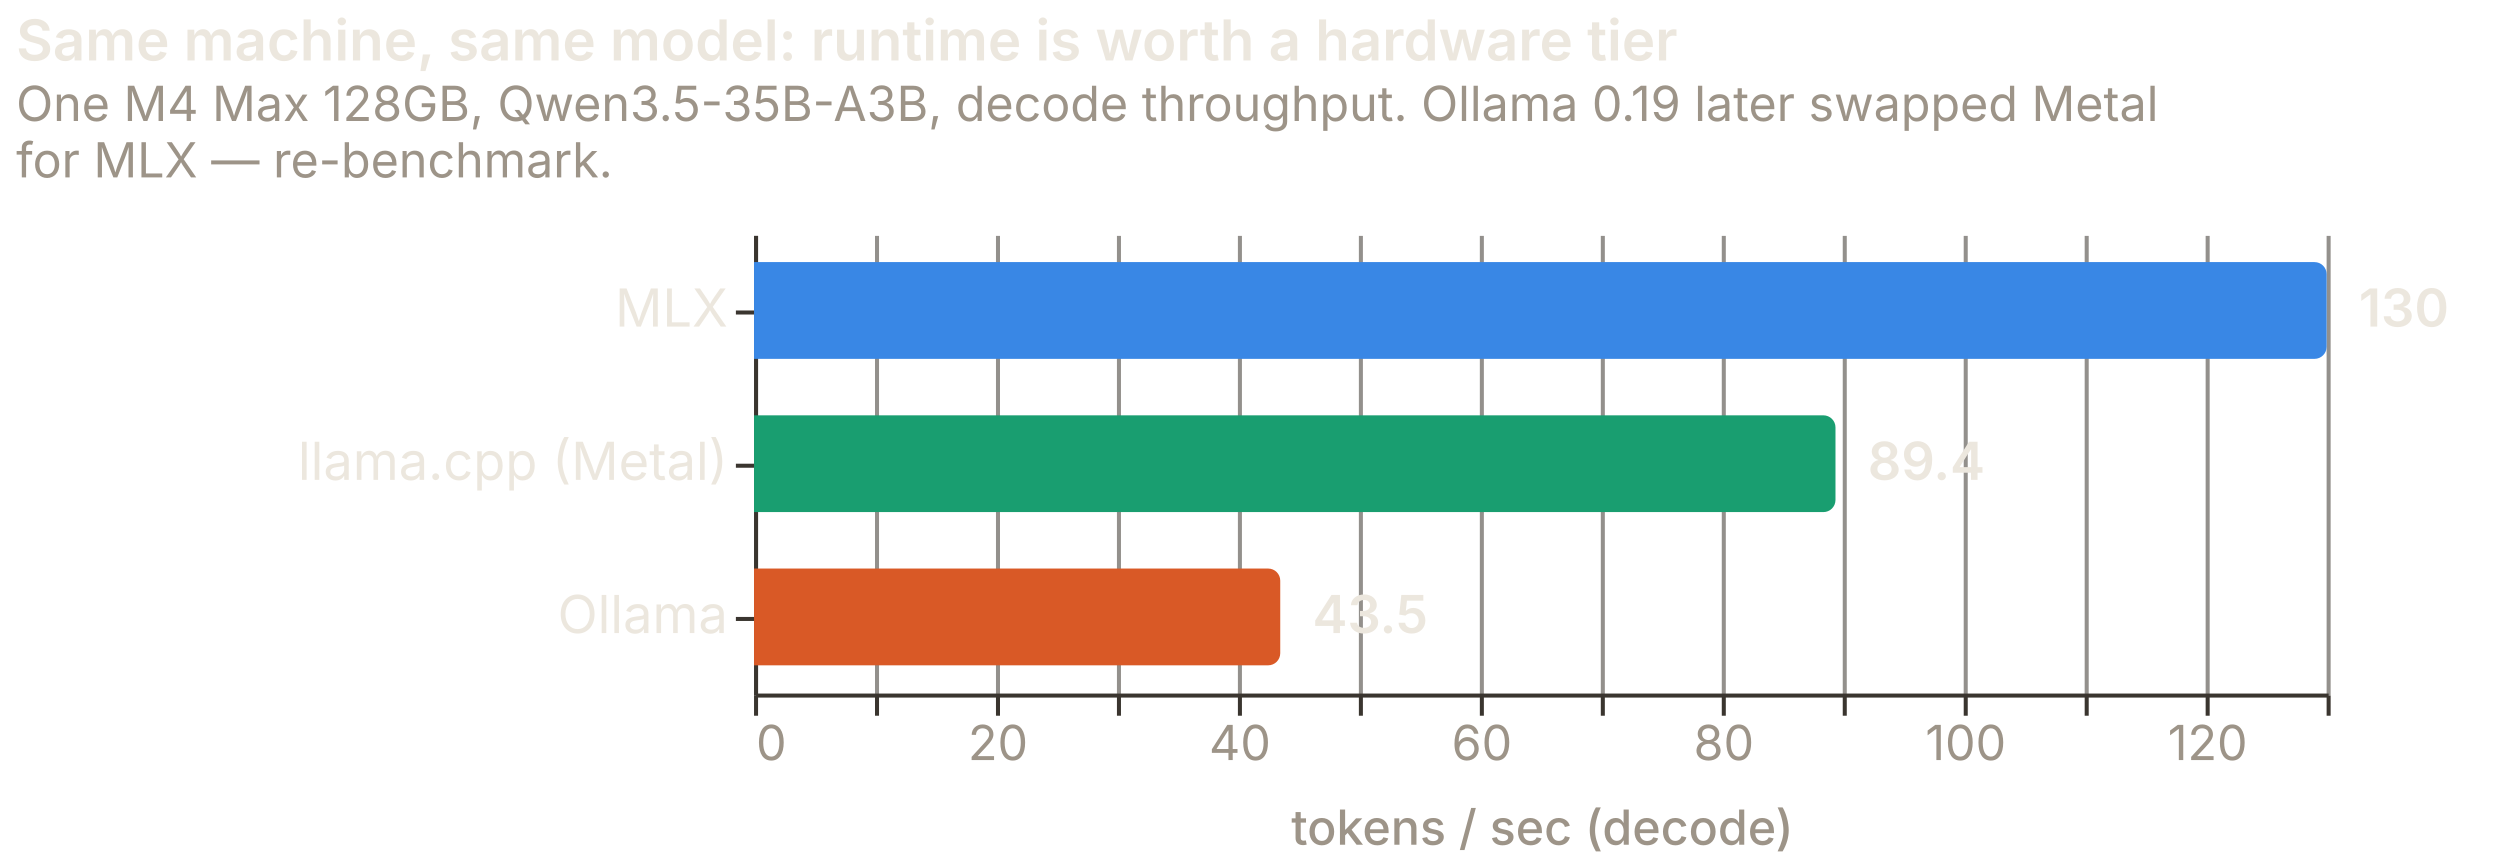
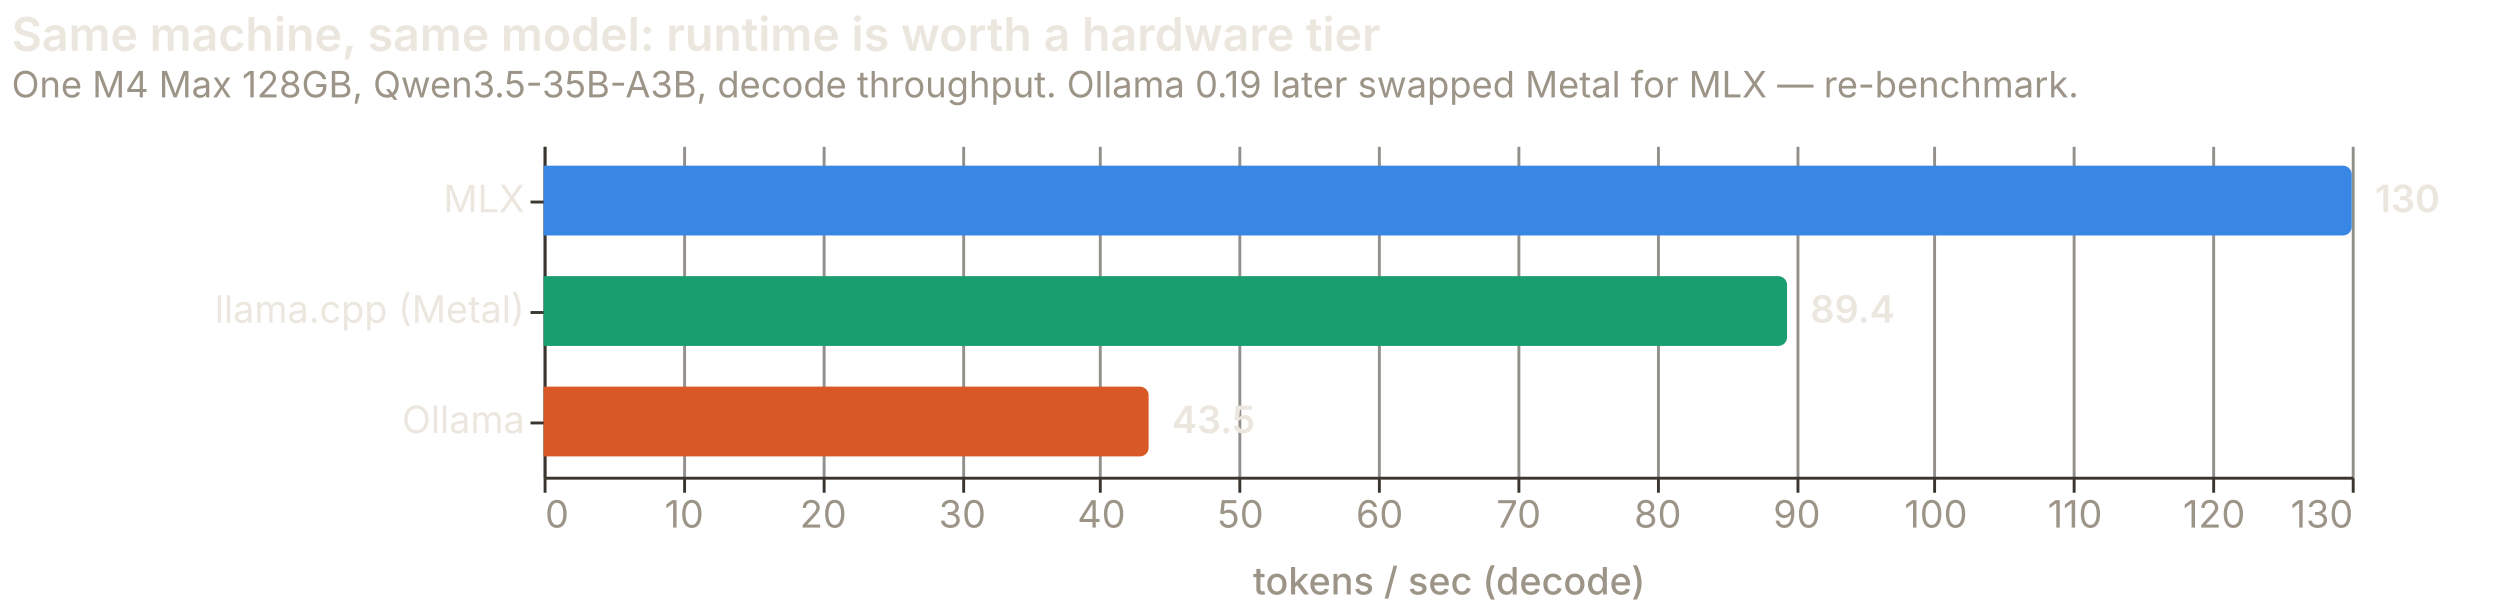
- <svg xmlns="http://www.w3.org/2000/svg" version="1.1" class="marks" width="620" height="215" viewBox="0 0 620 215">
-   <g fill="none" stroke-miterlimit="4" transform="translate(187,58)">
+ <svg xmlns="http://www.w3.org/2000/svg" version="1.1" class="marks" width="860" height="211" viewBox="0 0 860 211">
+   <g fill="none" stroke-miterlimit="4" transform="translate(187,50)">
    <g class="mark-group role-frame root" role="graphics-object" aria-roledescription="group mark container">
      <g transform="translate(0,0)">
-         <path class="background" aria-hidden="true" d="M0,0h390v114h-390Z" />
+         <path class="background" aria-hidden="true" d="M0,0h622v114h-622Z" />
        <g>
          <g class="mark-group role-axis" aria-hidden="true">
            <g transform="translate(0.5,114.5)">
              <path class="background" aria-hidden="true" d="M0,0h0v0h0Z" pointer-events="none" />
              <g>
                <g class="mark-rule role-axis-grid" pointer-events="none">
                  <line transform="translate(0,0)" x2="0" y2="-114" stroke="#3a352f" stroke-opacity="0.55" stroke-width="1" opacity="1" />
-                   <line transform="translate(30,0)" x2="0" y2="-114" stroke="#3a352f" stroke-opacity="0.55" stroke-width="1" opacity="1" />
-                   <line transform="translate(60,0)" x2="0" y2="-114" stroke="#3a352f" stroke-opacity="0.55" stroke-width="1" opacity="1" />
-                   <line transform="translate(90,0)" x2="0" y2="-114" stroke="#3a352f" stroke-opacity="0.55" stroke-width="1" opacity="1" />
-                   <line transform="translate(120,0)" x2="0" y2="-114" stroke="#3a352f" stroke-opacity="0.55" stroke-width="1" opacity="1" />
-                   <line transform="translate(150,0)" x2="0" y2="-114" stroke="#3a352f" stroke-opacity="0.55" stroke-width="1" opacity="1" />
-                   <line transform="translate(180,0)" x2="0" y2="-114" stroke="#3a352f" stroke-opacity="0.55" stroke-width="1" opacity="1" />
-                   <line transform="translate(210,0)" x2="0" y2="-114" stroke="#3a352f" stroke-opacity="0.55" stroke-width="1" opacity="1" />
-                   <line transform="translate(240,0)" x2="0" y2="-114" stroke="#3a352f" stroke-opacity="0.55" stroke-width="1" opacity="1" />
-                   <line transform="translate(270,0)" x2="0" y2="-114" stroke="#3a352f" stroke-opacity="0.55" stroke-width="1" opacity="1" />
-                   <line transform="translate(300,0)" x2="0" y2="-114" stroke="#3a352f" stroke-opacity="0.55" stroke-width="1" opacity="1" />
-                   <line transform="translate(330,0)" x2="0" y2="-114" stroke="#3a352f" stroke-opacity="0.55" stroke-width="1" opacity="1" />
-                   <line transform="translate(360,0)" x2="0" y2="-114" stroke="#3a352f" stroke-opacity="0.55" stroke-width="1" opacity="1" />
-                   <line transform="translate(390,0)" x2="0" y2="-114" stroke="#3a352f" stroke-opacity="0.55" stroke-width="1" opacity="1" />
+                   <line transform="translate(48,0)" x2="0" y2="-114" stroke="#3a352f" stroke-opacity="0.55" stroke-width="1" opacity="1" />
+                   <line transform="translate(96,0)" x2="0" y2="-114" stroke="#3a352f" stroke-opacity="0.55" stroke-width="1" opacity="1" />
+                   <line transform="translate(144,0)" x2="0" y2="-114" stroke="#3a352f" stroke-opacity="0.55" stroke-width="1" opacity="1" />
+                   <line transform="translate(191,0)" x2="0" y2="-114" stroke="#3a352f" stroke-opacity="0.55" stroke-width="1" opacity="1" />
+                   <line transform="translate(239,0)" x2="0" y2="-114" stroke="#3a352f" stroke-opacity="0.55" stroke-width="1" opacity="1" />
+                   <line transform="translate(287,0)" x2="0" y2="-114" stroke="#3a352f" stroke-opacity="0.55" stroke-width="1" opacity="1" />
+                   <line transform="translate(335,0)" x2="0" y2="-114" stroke="#3a352f" stroke-opacity="0.55" stroke-width="1" opacity="1" />
+                   <line transform="translate(383,0)" x2="0" y2="-114" stroke="#3a352f" stroke-opacity="0.55" stroke-width="1" opacity="1" />
+                   <line transform="translate(431,0)" x2="0" y2="-114" stroke="#3a352f" stroke-opacity="0.55" stroke-width="1" opacity="1" />
+                   <line transform="translate(478,0)" x2="0" y2="-114" stroke="#3a352f" stroke-opacity="0.55" stroke-width="1" opacity="1" />
+                   <line transform="translate(526,0)" x2="0" y2="-114" stroke="#3a352f" stroke-opacity="0.55" stroke-width="1" opacity="1" />
+                   <line transform="translate(574,0)" x2="0" y2="-114" stroke="#3a352f" stroke-opacity="0.55" stroke-width="1" opacity="1" />
+                   <line transform="translate(622,0)" x2="0" y2="-114" stroke="#3a352f" stroke-opacity="0.55" stroke-width="1" opacity="1" />
                </g>
              </g>
              <path class="foreground" aria-hidden="true" d="" pointer-events="none" display="none" />
            </g>
          </g>
          <g class="mark-group role-axis" role="graphics-symbol" aria-roledescription="axis" aria-label="X-axis titled 'tokens / sec (decode)' for a linear scale with values from 0 to 130">
            <g transform="translate(0.5,114.5)">
              <path class="background" aria-hidden="true" d="M0,0h0v0h0Z" pointer-events="none" />
              <g>
                <g class="mark-rule role-axis-tick" pointer-events="none">
                  <line transform="translate(0,0)" x2="0" y2="5" stroke="#3a352f" stroke-width="1" opacity="1" />
-                   <line transform="translate(30,0)" x2="0" y2="5" stroke="#3a352f" stroke-width="1" opacity="1" />
-                   <line transform="translate(60,0)" x2="0" y2="5" stroke="#3a352f" stroke-width="1" opacity="1" />
-                   <line transform="translate(90,0)" x2="0" y2="5" stroke="#3a352f" stroke-width="1" opacity="1" />
-                   <line transform="translate(120,0)" x2="0" y2="5" stroke="#3a352f" stroke-width="1" opacity="1" />
-                   <line transform="translate(150,0)" x2="0" y2="5" stroke="#3a352f" stroke-width="1" opacity="1" />
-                   <line transform="translate(180,0)" x2="0" y2="5" stroke="#3a352f" stroke-width="1" opacity="1" />
-                   <line transform="translate(210,0)" x2="0" y2="5" stroke="#3a352f" stroke-width="1" opacity="1" />
-                   <line transform="translate(240,0)" x2="0" y2="5" stroke="#3a352f" stroke-width="1" opacity="1" />
-                   <line transform="translate(270,0)" x2="0" y2="5" stroke="#3a352f" stroke-width="1" opacity="1" />
-                   <line transform="translate(300,0)" x2="0" y2="5" stroke="#3a352f" stroke-width="1" opacity="1" />
-                   <line transform="translate(330,0)" x2="0" y2="5" stroke="#3a352f" stroke-width="1" opacity="1" />
-                   <line transform="translate(360,0)" x2="0" y2="5" stroke="#3a352f" stroke-width="1" opacity="1" />
-                   <line transform="translate(390,0)" x2="0" y2="5" stroke="#3a352f" stroke-width="1" opacity="1" />
+                   <line transform="translate(48,0)" x2="0" y2="5" stroke="#3a352f" stroke-width="1" opacity="1" />
+                   <line transform="translate(96,0)" x2="0" y2="5" stroke="#3a352f" stroke-width="1" opacity="1" />
+                   <line transform="translate(144,0)" x2="0" y2="5" stroke="#3a352f" stroke-width="1" opacity="1" />
+                   <line transform="translate(191,0)" x2="0" y2="5" stroke="#3a352f" stroke-width="1" opacity="1" />
+                   <line transform="translate(239,0)" x2="0" y2="5" stroke="#3a352f" stroke-width="1" opacity="1" />
+                   <line transform="translate(287,0)" x2="0" y2="5" stroke="#3a352f" stroke-width="1" opacity="1" />
+                   <line transform="translate(335,0)" x2="0" y2="5" stroke="#3a352f" stroke-width="1" opacity="1" />
+                   <line transform="translate(383,0)" x2="0" y2="5" stroke="#3a352f" stroke-width="1" opacity="1" />
+                   <line transform="translate(431,0)" x2="0" y2="5" stroke="#3a352f" stroke-width="1" opacity="1" />
+                   <line transform="translate(478,0)" x2="0" y2="5" stroke="#3a352f" stroke-width="1" opacity="1" />
+                   <line transform="translate(526,0)" x2="0" y2="5" stroke="#3a352f" stroke-width="1" opacity="1" />
+                   <line transform="translate(574,0)" x2="0" y2="5" stroke="#3a352f" stroke-width="1" opacity="1" />
+                   <line transform="translate(622,0)" x2="0" y2="5" stroke="#3a352f" stroke-width="1" opacity="1" />
                </g>
                <g class="mark-text role-axis-label" pointer-events="none">
-                   <text text-anchor="start" transform="translate(0,16)" font-family="ui-sans-serif, system-ui, -apple-system, 'Segoe UI', Inter, Helvetica, Arial, sans-serif" font-size="12px" fill="#9d9488" opacity="1">0</text>
-                   <text text-anchor="middle" transform="translate(30,16)" font-family="ui-sans-serif, system-ui, -apple-system, 'Segoe UI', Inter, Helvetica, Arial, sans-serif" font-size="12px" fill="#9d9488" opacity="0">10</text>
-                   <text text-anchor="middle" transform="translate(60,16)" font-family="ui-sans-serif, system-ui, -apple-system, 'Segoe UI', Inter, Helvetica, Arial, sans-serif" font-size="12px" fill="#9d9488" opacity="1">20</text>
-                   <text text-anchor="middle" transform="translate(90,16)" font-family="ui-sans-serif, system-ui, -apple-system, 'Segoe UI', Inter, Helvetica, Arial, sans-serif" font-size="12px" fill="#9d9488" opacity="0">30</text>
-                   <text text-anchor="middle" transform="translate(120,16)" font-family="ui-sans-serif, system-ui, -apple-system, 'Segoe UI', Inter, Helvetica, Arial, sans-serif" font-size="12px" fill="#9d9488" opacity="1">40</text>
-                   <text text-anchor="middle" transform="translate(150,16)" font-family="ui-sans-serif, system-ui, -apple-system, 'Segoe UI', Inter, Helvetica, Arial, sans-serif" font-size="12px" fill="#9d9488" opacity="0">50</text>
-                   <text text-anchor="middle" transform="translate(180,16)" font-family="ui-sans-serif, system-ui, -apple-system, 'Segoe UI', Inter, Helvetica, Arial, sans-serif" font-size="12px" fill="#9d9488" opacity="1">60</text>
-                   <text text-anchor="middle" transform="translate(210,16)" font-family="ui-sans-serif, system-ui, -apple-system, 'Segoe UI', Inter, Helvetica, Arial, sans-serif" font-size="12px" fill="#9d9488" opacity="0">70</text>
-                   <text text-anchor="middle" transform="translate(240,16)" font-family="ui-sans-serif, system-ui, -apple-system, 'Segoe UI', Inter, Helvetica, Arial, sans-serif" font-size="12px" fill="#9d9488" opacity="1">80</text>
-                   <text text-anchor="middle" transform="translate(270,16)" font-family="ui-sans-serif, system-ui, -apple-system, 'Segoe UI', Inter, Helvetica, Arial, sans-serif" font-size="12px" fill="#9d9488" opacity="0">90</text>
-                   <text text-anchor="middle" transform="translate(300,16)" font-family="ui-sans-serif, system-ui, -apple-system, 'Segoe UI', Inter, Helvetica, Arial, sans-serif" font-size="12px" fill="#9d9488" opacity="1">100</text>
-                   <text text-anchor="middle" transform="translate(330,16)" font-family="ui-sans-serif, system-ui, -apple-system, 'Segoe UI', Inter, Helvetica, Arial, sans-serif" font-size="12px" fill="#9d9488" opacity="0">110</text>
-                   <text text-anchor="middle" transform="translate(360,16)" font-family="ui-sans-serif, system-ui, -apple-system, 'Segoe UI', Inter, Helvetica, Arial, sans-serif" font-size="12px" fill="#9d9488" opacity="1">120</text>
-                   <text text-anchor="end" transform="translate(390,16)" font-family="ui-sans-serif, system-ui, -apple-system, 'Segoe UI', Inter, Helvetica, Arial, sans-serif" font-size="12px" fill="#9d9488" opacity="0">130</text>
+                   <text text-anchor="start" transform="translate(0,17)" font-family="ui-sans-serif, system-ui, -apple-system, 'Segoe UI', Inter, Helvetica, Arial, sans-serif" font-size="13px" fill="#9d9488" opacity="1">0</text>
+                   <text text-anchor="middle" transform="translate(47.84615,17)" font-family="ui-sans-serif, system-ui, -apple-system, 'Segoe UI', Inter, Helvetica, Arial, sans-serif" font-size="13px" fill="#9d9488" opacity="1">10</text>
+                   <text text-anchor="middle" transform="translate(95.69231,17)" font-family="ui-sans-serif, system-ui, -apple-system, 'Segoe UI', Inter, Helvetica, Arial, sans-serif" font-size="13px" fill="#9d9488" opacity="1">20</text>
+                   <text text-anchor="middle" transform="translate(143.5385,17)" font-family="ui-sans-serif, system-ui, -apple-system, 'Segoe UI', Inter, Helvetica, Arial, sans-serif" font-size="13px" fill="#9d9488" opacity="1">30</text>
+                   <text text-anchor="middle" transform="translate(191.3846,17)" font-family="ui-sans-serif, system-ui, -apple-system, 'Segoe UI', Inter, Helvetica, Arial, sans-serif" font-size="13px" fill="#9d9488" opacity="1">40</text>
+                   <text text-anchor="middle" transform="translate(239.2308,17)" font-family="ui-sans-serif, system-ui, -apple-system, 'Segoe UI', Inter, Helvetica, Arial, sans-serif" font-size="13px" fill="#9d9488" opacity="1">50</text>
+                   <text text-anchor="middle" transform="translate(287.0769,17)" font-family="ui-sans-serif, system-ui, -apple-system, 'Segoe UI', Inter, Helvetica, Arial, sans-serif" font-size="13px" fill="#9d9488" opacity="1">60</text>
+                   <text text-anchor="middle" transform="translate(334.9231,17)" font-family="ui-sans-serif, system-ui, -apple-system, 'Segoe UI', Inter, Helvetica, Arial, sans-serif" font-size="13px" fill="#9d9488" opacity="1">70</text>
+                   <text text-anchor="middle" transform="translate(382.7692,17)" font-family="ui-sans-serif, system-ui, -apple-system, 'Segoe UI', Inter, Helvetica, Arial, sans-serif" font-size="13px" fill="#9d9488" opacity="1">80</text>
+                   <text text-anchor="middle" transform="translate(430.6154,17)" font-family="ui-sans-serif, system-ui, -apple-system, 'Segoe UI', Inter, Helvetica, Arial, sans-serif" font-size="13px" fill="#9d9488" opacity="1">90</text>
+                   <text text-anchor="middle" transform="translate(478.4615,17)" font-family="ui-sans-serif, system-ui, -apple-system, 'Segoe UI', Inter, Helvetica, Arial, sans-serif" font-size="13px" fill="#9d9488" opacity="1">100</text>
+                   <text text-anchor="middle" transform="translate(526.3077,17)" font-family="ui-sans-serif, system-ui, -apple-system, 'Segoe UI', Inter, Helvetica, Arial, sans-serif" font-size="13px" fill="#9d9488" opacity="1">110</text>
+                   <text text-anchor="middle" transform="translate(574.1538,17)" font-family="ui-sans-serif, system-ui, -apple-system, 'Segoe UI', Inter, Helvetica, Arial, sans-serif" font-size="13px" fill="#9d9488" opacity="1">120</text>
+                   <text text-anchor="end" transform="translate(622,17)" font-family="ui-sans-serif, system-ui, -apple-system, 'Segoe UI', Inter, Helvetica, Arial, sans-serif" font-size="13px" fill="#9d9488" opacity="1">130</text>
                </g>
                <g class="mark-rule role-axis-domain" pointer-events="none">
-                   <line transform="translate(0,0)" x2="390" y2="0" stroke="#3a352f" stroke-width="1" opacity="1" />
+                   <line transform="translate(0,0)" x2="622" y2="0" stroke="#3a352f" stroke-width="1" opacity="1" />
                </g>
                <g class="mark-text role-axis-title" pointer-events="none">
-                   <text text-anchor="middle" transform="translate(195,37)" font-family="ui-sans-serif, system-ui, -apple-system, 'Segoe UI', Inter, Helvetica, Arial, sans-serif" font-size="12px" font-weight="500" fill="#9d9488" opacity="1">tokens / sec (decode)</text>
+                   <text text-anchor="middle" transform="translate(311,40)" font-family="ui-sans-serif, system-ui, -apple-system, 'Segoe UI', Inter, Helvetica, Arial, sans-serif" font-size="13px" font-weight="500" fill="#9d9488" opacity="1">tokens / sec (decode)</text>
                </g>
              </g>
              <path class="foreground" aria-hidden="true" d="" pointer-events="none" display="none" />
            </g>
          </g>
          <g class="mark-group role-axis" role="graphics-symbol" aria-roledescription="axis" aria-label="Y-axis for a discrete scale with 3 values: MLX, llama.cpp (Metal), Ollama">
            <g transform="translate(0.5,0.5)">
              <path class="background" aria-hidden="true" d="M0,0h0v0h0Z" pointer-events="none" />
              <g>
                <g class="mark-rule role-axis-tick" pointer-events="none">
                  <line transform="translate(0,19)" x2="-5" y2="0" stroke="#3a352f" stroke-width="1" opacity="1" />
                  <line transform="translate(0,57)" x2="-5" y2="0" stroke="#3a352f" stroke-width="1" opacity="1" />
                  <line transform="translate(0,95)" x2="-5" y2="0" stroke="#3a352f" stroke-width="1" opacity="1" />
                </g>
                <g class="mark-text role-axis-label" pointer-events="none">
                  <text text-anchor="end" transform="translate(-7,22.5)" font-family="ui-sans-serif, system-ui, -apple-system, 'Segoe UI', Inter, Helvetica, Arial, sans-serif" font-size="13px" fill="#ece7de" opacity="1">MLX</text>
                  <text text-anchor="end" transform="translate(-7,60.5)" font-family="ui-sans-serif, system-ui, -apple-system, 'Segoe UI', Inter, Helvetica, Arial, sans-serif" font-size="13px" fill="#ece7de" opacity="1">llama.cpp (Metal)</text>
                  <text text-anchor="end" transform="translate(-7,98.5)" font-family="ui-sans-serif, system-ui, -apple-system, 'Segoe UI', Inter, Helvetica, Arial, sans-serif" font-size="13px" fill="#ece7de" opacity="1">Ollama</text>
                </g>
                <g class="mark-rule role-axis-domain" pointer-events="none">
                  <line transform="translate(0,0)" x2="0" y2="114" stroke="#3a352f" stroke-width="1" opacity="1" />
                </g>
              </g>
              <path class="foreground" aria-hidden="true" d="" pointer-events="none" display="none" />
            </g>
          </g>
          <g class="mark-group role-scope" role="graphics-object" aria-roledescription="group mark container">
            <g transform="translate(0,7)">
-               <path class="background" aria-hidden="true" d="M0,0L387,0C388.656,0,390,1.344,390,3L390,21C390,22.656,388.656,24,387,24L0,24C0,24,0,24,0,24L0,0C0,0,0,0,0,0Z" />
+               <path class="background" aria-hidden="true" d="M0,0L619,0C620.656,0,622,1.344,622,3L622,21C622,22.656,620.656,24,619,24L0,24C0,24,0,24,0,24L0,0C0,0,0,0,0,0Z" />
              <g clip-path="url(#clip34)">
                <g class="mark-group role-scope" role="graphics-object" aria-roledescription="group mark container">
                  <g transform="translate(0,0)">
                    <path class="background" aria-hidden="true" d="M0,0h0v24h0Z" />
                    <g>
                      <g class="mark-rect role-mark layer_0_marks" role="graphics-object" aria-roledescription="rect mark container">
-                         <path aria-label="tokens / sec (decode): 130; runtime: MLX" role="graphics-symbol" aria-roledescription="bar" d="M0,0h390v24h-390Z" fill="#3987e5" />
+                         <path aria-label="tokens / sec (decode): 130; runtime: MLX" role="graphics-symbol" aria-roledescription="bar" d="M0,0h622v24h-622Z" fill="#3987e5" />
                      </g>
                    </g>
                    <path class="foreground" aria-hidden="true" d="" display="none" />
                  </g>
                </g>
              </g>
              <path class="foreground" aria-hidden="true" d="" display="none" />
            </g>
            <g transform="translate(0,45)">
-               <path class="background" aria-hidden="true" d="M0,0L265.2,0C266.856,0,268.2,1.344,268.2,3L268.2,21C268.2,22.656,266.856,24,265.2,24L0,24C0,24,0,24,0,24L0,0C0,0,0,0,0,0Z" />
+               <path class="background" aria-hidden="true" d="M0,0L424.745,0C426.4,0,427.745,1.344,427.745,3L427.745,21C427.745,22.656,426.4,24,424.745,24L0,24C0,24,0,24,0,24L0,0C0,0,0,0,0,0Z" />
              <g clip-path="url(#clip35)">
                <g class="mark-group role-scope" role="graphics-object" aria-roledescription="group mark container">
                  <g transform="translate(0,0)">
                    <path class="background" aria-hidden="true" d="M0,0h0v24h0Z" />
                    <g>
                      <g class="mark-rect role-mark layer_0_marks" role="graphics-object" aria-roledescription="rect mark container">
-                         <path aria-label="tokens / sec (decode): 89.4; runtime: llama.cpp (Metal)" role="graphics-symbol" aria-roledescription="bar" d="M0,0h268.2v24h-268.2Z" fill="#199e70" />
+                         <path aria-label="tokens / sec (decode): 89.4; runtime: llama.cpp (Metal)" role="graphics-symbol" aria-roledescription="bar" d="M0,0h427.745v24h-427.745Z" fill="#199e70" />
                      </g>
                    </g>
                    <path class="foreground" aria-hidden="true" d="" display="none" />
                  </g>
                </g>
              </g>
              <path class="foreground" aria-hidden="true" d="" display="none" />
            </g>
            <g transform="translate(0,83)">
-               <path class="background" aria-hidden="true" d="M0,0L127.5,0C129.156,0,130.5,1.344,130.5,3L130.5,21C130.5,22.656,129.156,24,127.5,24L0,24C0,24,0,24,0,24L0,0C0,0,0,0,0,0Z" />
+               <path class="background" aria-hidden="true" d="M0,0L205.131,0C206.787,0,208.131,1.344,208.131,3L208.131,21C208.131,22.656,206.787,24,205.131,24L0,24C0,24,0,24,0,24L0,0C0,0,0,0,0,0Z" />
              <g clip-path="url(#clip36)">
                <g class="mark-group role-scope" role="graphics-object" aria-roledescription="group mark container">
                  <g transform="translate(0,0)">
                    <path class="background" aria-hidden="true" d="M0,0h0v24h0Z" />
                    <g>
                      <g class="mark-rect role-mark layer_0_marks" role="graphics-object" aria-roledescription="rect mark container">
-                         <path aria-label="tokens / sec (decode): 43.5; runtime: Ollama" role="graphics-symbol" aria-roledescription="bar" d="M0,0h130.5v24h-130.5Z" fill="#d95926" />
+                         <path aria-label="tokens / sec (decode): 43.5; runtime: Ollama" role="graphics-symbol" aria-roledescription="bar" d="M0,0h208.131v24h-208.131Z" fill="#d95926" />
                      </g>
                    </g>
                    <path class="foreground" aria-hidden="true" d="" display="none" />
                  </g>
                </g>
              </g>
              <path class="foreground" aria-hidden="true" d="" display="none" />
            </g>
          </g>
          <g class="mark-text role-mark layer_1_marks" role="graphics-object" aria-roledescription="text mark container">
-             <text aria-label="tokens / sec (decode): 130; runtime: MLX; v: 130" role="graphics-symbol" aria-roledescription="text mark" text-anchor="start" transform="translate(398,23)" font-family="ui-sans-serif, system-ui, -apple-system, 'Segoe UI', Inter, Helvetica, Arial, sans-serif" font-size="13px" font-weight="600" fill="#ece7de">130</text>
-             <text aria-label="tokens / sec (decode): 89.4; runtime: llama.cpp (Metal); v: 89.4" role="graphics-symbol" aria-roledescription="text mark" text-anchor="start" transform="translate(276.2,61)" font-family="ui-sans-serif, system-ui, -apple-system, 'Segoe UI', Inter, Helvetica, Arial, sans-serif" font-size="13px" font-weight="600" fill="#ece7de">89.4</text>
-             <text aria-label="tokens / sec (decode): 43.5; runtime: Ollama; v: 43.5" role="graphics-symbol" aria-roledescription="text mark" text-anchor="start" transform="translate(138.5,99)" font-family="ui-sans-serif, system-ui, -apple-system, 'Segoe UI', Inter, Helvetica, Arial, sans-serif" font-size="13px" font-weight="600" fill="#ece7de">43.5</text>
+             <text aria-label="tokens / sec (decode): 130; runtime: MLX; v: 130" role="graphics-symbol" aria-roledescription="text mark" text-anchor="start" transform="translate(630,23)" font-family="ui-sans-serif, system-ui, -apple-system, 'Segoe UI', Inter, Helvetica, Arial, sans-serif" font-size="13px" font-weight="600" fill="#ece7de">130</text>
+             <text aria-label="tokens / sec (decode): 89.4; runtime: llama.cpp (Metal); v: 89.4" role="graphics-symbol" aria-roledescription="text mark" text-anchor="start" transform="translate(435.7446,61)" font-family="ui-sans-serif, system-ui, -apple-system, 'Segoe UI', Inter, Helvetica, Arial, sans-serif" font-size="13px" font-weight="600" fill="#ece7de">89.4</text>
+             <text aria-label="tokens / sec (decode): 43.5; runtime: Ollama; v: 43.5" role="graphics-symbol" aria-roledescription="text mark" text-anchor="start" transform="translate(216.1308,99)" font-family="ui-sans-serif, system-ui, -apple-system, 'Segoe UI', Inter, Helvetica, Arial, sans-serif" font-size="13px" font-weight="600" fill="#ece7de">43.5</text>
          </g>
          <g class="mark-group role-title">
-             <g transform="translate(-183,-54)">
+             <g transform="translate(-183,-45.5)">
              <path class="background" aria-hidden="true" d="M0,0h0v0h0Z" pointer-events="none" />
              <g>
                <g class="mark-text role-title-text" role="graphics-symbol" aria-roledescription="title" aria-label="Title text 'Same machine, same model: runtime is worth a hardware tier'" pointer-events="none">
-                   <text text-anchor="start" transform="translate(0,11)" font-family="ui-sans-serif, system-ui, -apple-system, 'Segoe UI', Inter, Helvetica, Arial, sans-serif" font-size="14px" font-weight="600" fill="#ece7de" opacity="1">Same machine, same model: runtime is worth a hardware tier</text>
+                   <text text-anchor="start" transform="translate(0,13)" font-family="ui-sans-serif, system-ui, -apple-system, 'Segoe UI', Inter, Helvetica, Arial, sans-serif" font-size="16px" font-weight="600" fill="#ece7de" opacity="1">Same machine, same model: runtime is worth a hardware tier</text>
                </g>
                <g class="mark-text role-title-subtitle" role="graphics-symbol" aria-roledescription="subtitle" aria-label="Subtitle text 'One M4 Max 128GB, Qwen3.5-35B-A3B, decode throughput. Ollama 0.19 later swapped Metal for MLX — re-benchmark.'" pointer-events="none">
-                   <text text-anchor="start" transform="translate(0,26)" font-family="ui-sans-serif, system-ui, -apple-system, 'Segoe UI', Inter, Helvetica, Arial, sans-serif" font-size="12px" fill="#9d9488" opacity="1">
-                     <tspan>One M4 Max 128GB, Qwen3.5-35B-A3B, decode throughput. Ollama 0.19 later swapped Metal</tspan>
-                     <tspan x="0" dy="14">for MLX — re-benchmark.</tspan>
-                   </text>
+                   <text text-anchor="start" transform="translate(0,29)" font-family="ui-sans-serif, system-ui, -apple-system, 'Segoe UI', Inter, Helvetica, Arial, sans-serif" font-size="12.5px" fill="#9d9488" opacity="1">One M4 Max 128GB, Qwen3.5-35B-A3B, decode throughput. Ollama 0.19 later swapped Metal for MLX — re-benchmark.</text>
                </g>
              </g>
              <path class="foreground" aria-hidden="true" d="" pointer-events="none" display="none" />
            </g>
          </g>
        </g>
        <path class="foreground" aria-hidden="true" d="" display="none" />
      </g>
    </g>
  </g>
  <defs>
    <clipPath id="clip34">
-       <path d="M0,0L387,0C388.656,0,390,1.344,390,3L390,21C390,22.656,388.656,24,387,24L0,24C0,24,0,24,0,24L0,0C0,0,0,0,0,0Z" />
+       <path d="M0,0L619,0C620.656,0,622,1.344,622,3L622,21C622,22.656,620.656,24,619,24L0,24C0,24,0,24,0,24L0,0C0,0,0,0,0,0Z" />
    </clipPath>
    <clipPath id="clip35">
-       <path d="M0,0L265.2,0C266.856,0,268.2,1.344,268.2,3L268.2,21C268.2,22.656,266.856,24,265.2,24L0,24C0,24,0,24,0,24L0,0C0,0,0,0,0,0Z" />
+       <path d="M0,0L424.745,0C426.4,0,427.745,1.344,427.745,3L427.745,21C427.745,22.656,426.4,24,424.745,24L0,24C0,24,0,24,0,24L0,0C0,0,0,0,0,0Z" />
    </clipPath>
    <clipPath id="clip36">
-       <path d="M0,0L127.5,0C129.156,0,130.5,1.344,130.5,3L130.5,21C130.5,22.656,129.156,24,127.5,24L0,24C0,24,0,24,0,24L0,0C0,0,0,0,0,0Z" />
+       <path d="M0,0L205.131,0C206.787,0,208.131,1.344,208.131,3L208.131,21C208.131,22.656,206.787,24,205.131,24L0,24C0,24,0,24,0,24L0,0C0,0,0,0,0,0Z" />
    </clipPath>
  </defs>
</svg>
